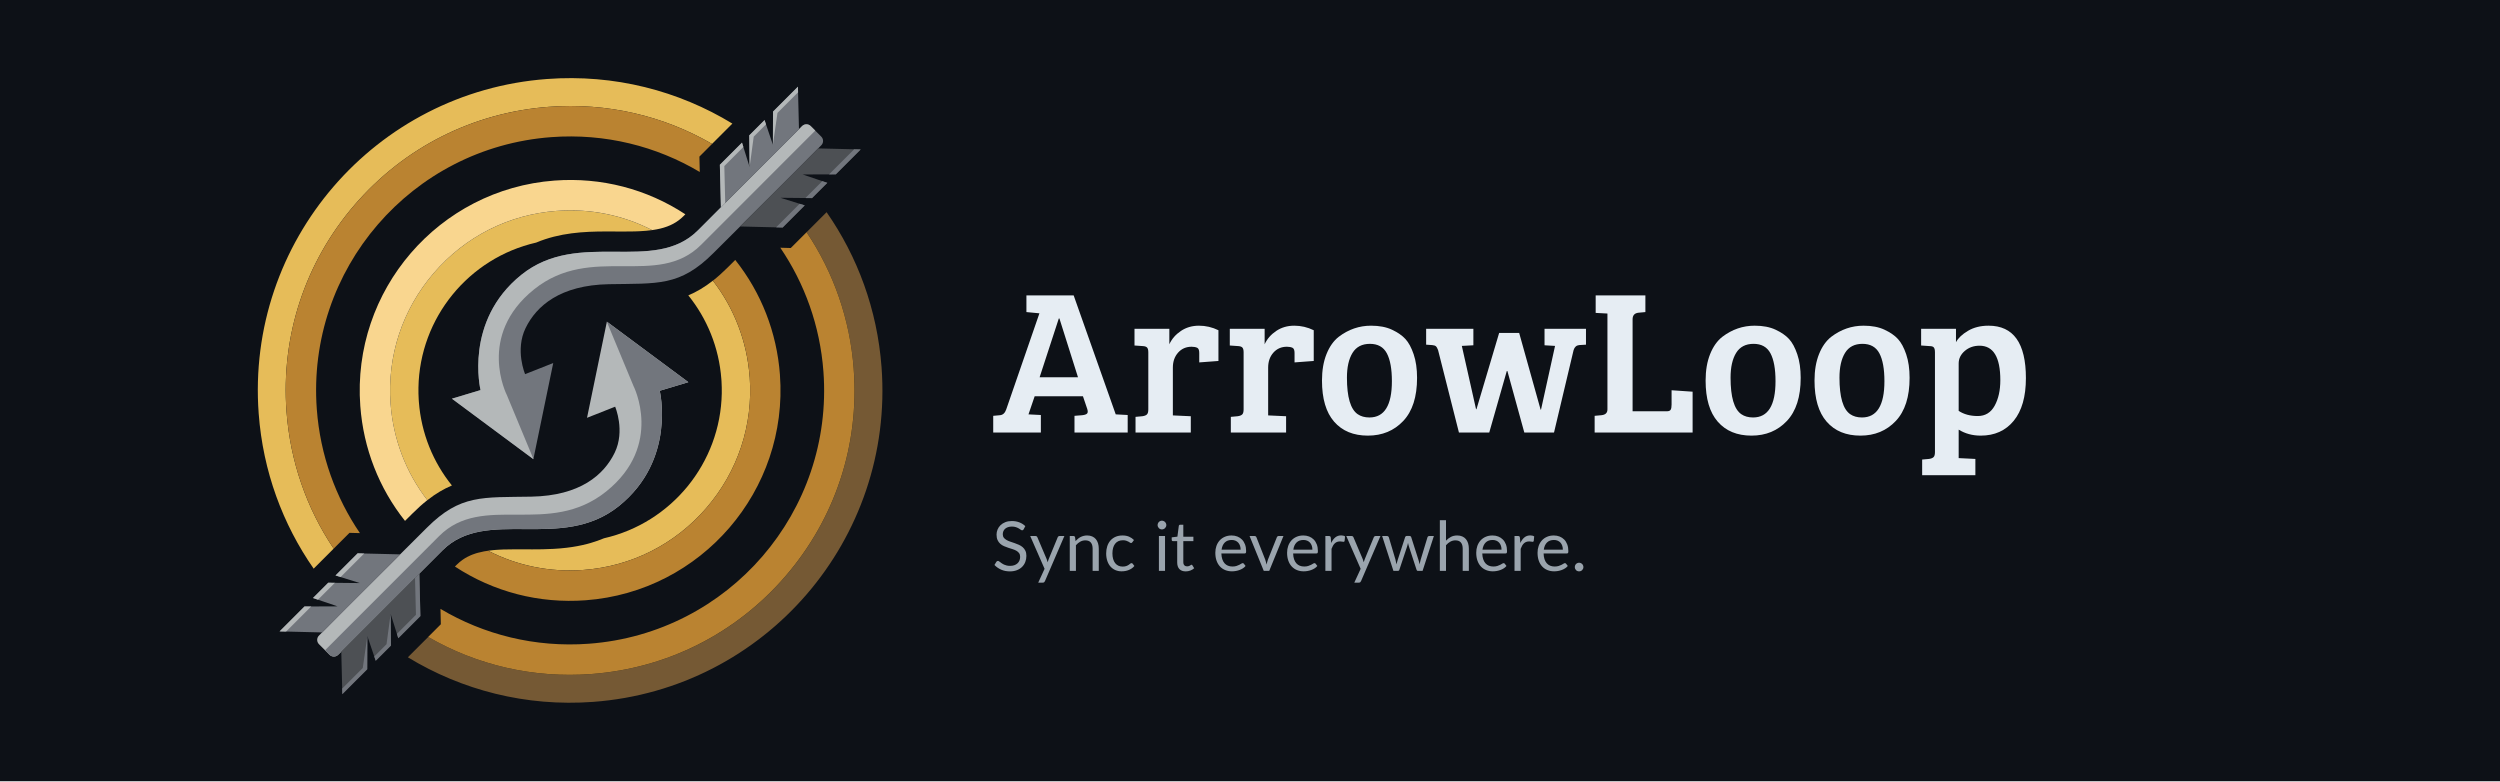
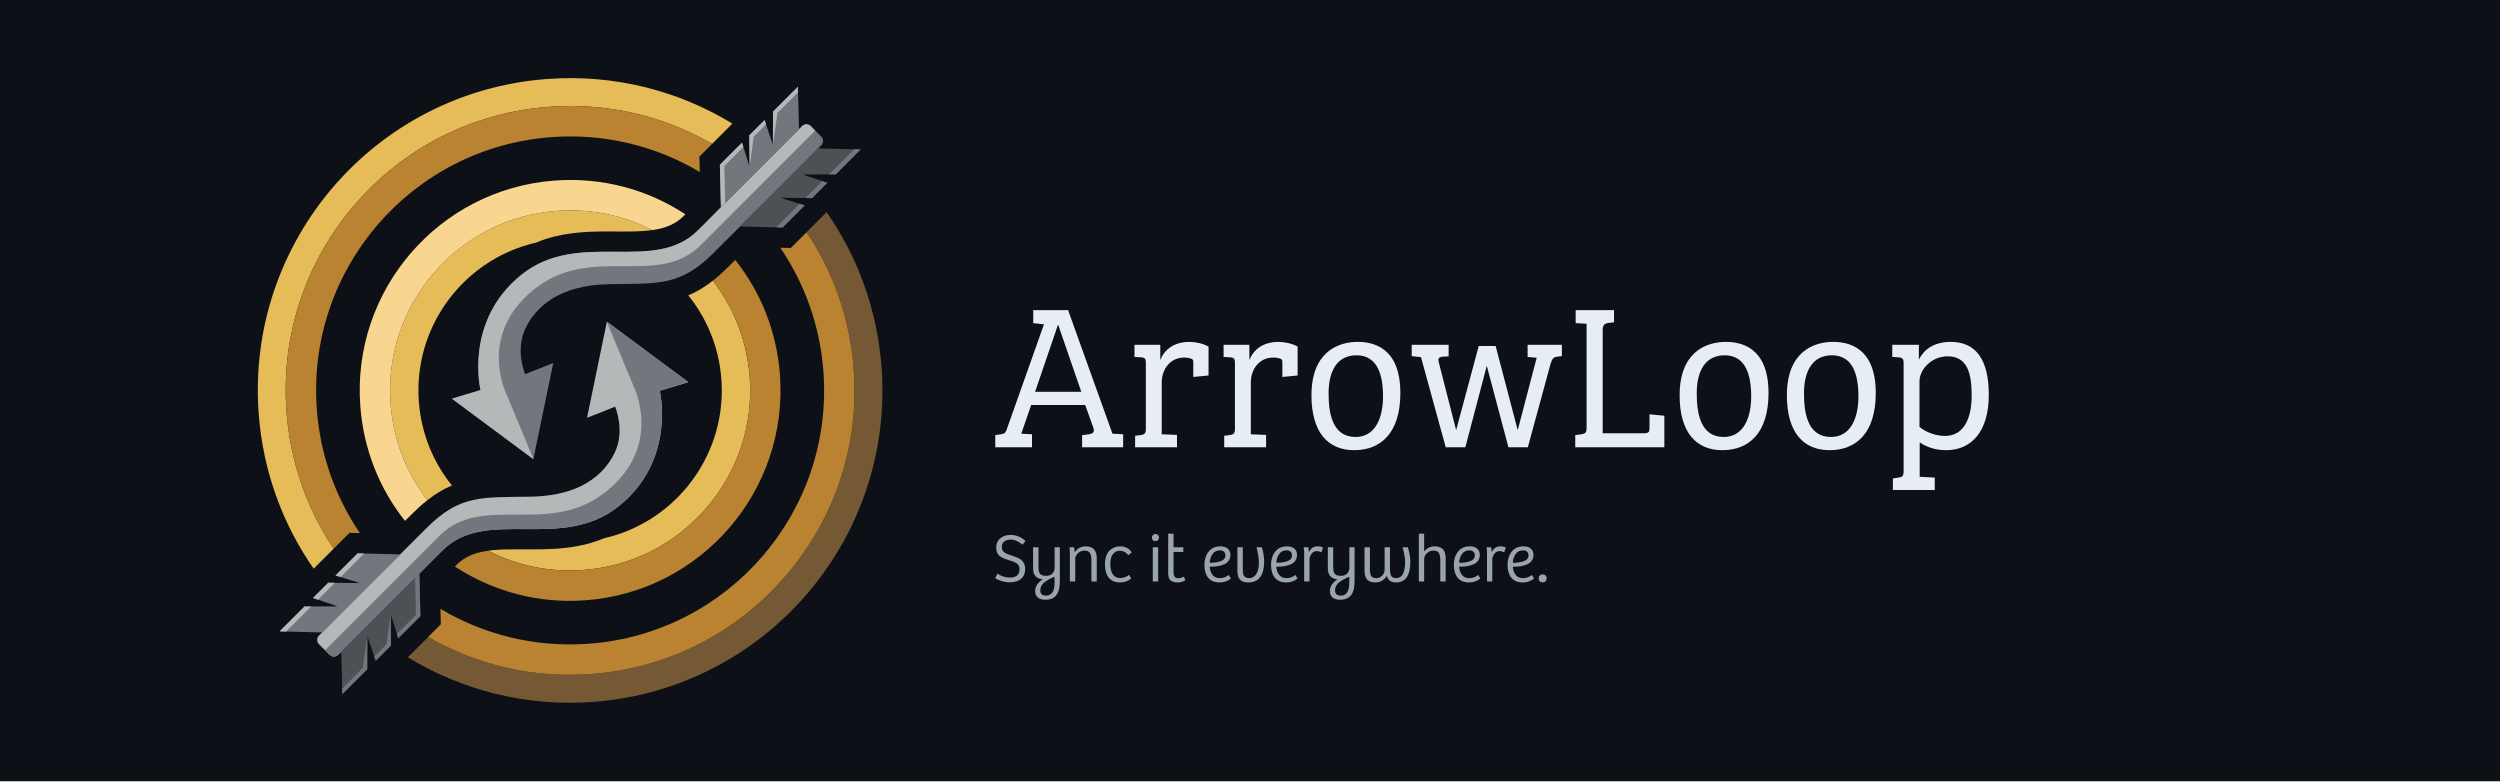
<svg xmlns="http://www.w3.org/2000/svg" width="1600" height="500" viewBox="0 0 1600 500">
  <rect width="1600" height="500" fill="#0d1117" />
  <svg x="165.00" y="50.00" width="399.75" height="399.74" viewBox="0 0 411.74 411.73">
    <defs>
      <style>
      .cls-1 {
        fill: #b4b8b9;
      }

      .cls-2 {
        fill: #f9d68f;
      }

      .cls-3 {
        fill: #4d5054;
      }

      .cls-4 {
        fill: #72767d;
      }

      .cls-5 {
        fill: #e6bc59;
      }

      .cls-6 {
        fill: #ba8331;
      }

      .cls-7 {
        fill: #755934;
      }
    </style>
    </defs>
    <g id="Ebene_4_Kopie" data-name="Ebene 4 Kopie">
      <g>
        <g>
          <path class="cls-5" d="M190.61.58C77.22,9.02-7.85,107.76.58,221.14c2.84,38.1,15.86,72.99,36.24,102.22l4.95-4.97,8.23-8.23c-17.88-26.61-28.64-57.53-31.09-90.38-3.71-49.94,12.25-98.35,44.93-136.29C96.52,45.56,142.03,22.64,191.96,18.91c38.04-2.83,75.18,5.74,107.48,24.45l13.39-13.39C277.41,8.37,235.14-2.74,190.61.58Z" />
          <path class="cls-6" d="M299.44,43.36c-32.3-18.71-69.44-27.28-107.48-24.45-49.93,3.73-95.44,26.65-128.11,64.59C31.16,121.44,15.2,169.84,18.91,219.79c2.44,32.85,13.21,63.76,31.09,90.38l6.37-6.36,4.06-4.06,5.73.15,1.15.03c-15.96-23.46-26.16-51.3-28.42-81.63-6.85-92.22,62.35-172.54,154.57-179.4,35.57-2.64,69.38,6.02,97.88,22.98l-.11-4.42-.13-5.73,4.05-4.05,4.3-4.31Z" />
          <path class="cls-7" d="M411.17,190.6c-2.84-38.1-15.86-72.99-36.23-102.22l-.16.16-3.99,3.98-.81.81-8.23,8.24c17.88,26.61,28.64,57.53,31.09,90.38,3.71,49.94-12.25,98.35-44.93,136.29-32.68,37.94-78.18,60.87-128.11,64.59-38.04,2.83-75.18-5.74-107.48-24.45l-11.1,11.1-2.3,2.3c35.43,21.59,77.69,32.7,122.22,29.39,113.38-8.44,198.46-107.19,190.03-220.56Z" />
          <path class="cls-6" d="M392.83,191.95c-2.44-32.85-13.21-63.76-31.09-90.38l-6.36,6.36-4.06,4.06-5.74-.16-1.16-.03c15.97,23.46,26.17,51.3,28.43,81.64,6.85,92.22-62.35,172.54-154.57,179.4-35.57,2.64-69.37-6.02-97.87-22.97l.11,4.41.13,5.73-4.05,4.05-4.31,4.31c32.3,18.71,69.44,27.28,107.48,24.45,49.93-3.73,95.44-26.65,128.11-64.59,32.69-37.94,48.65-86.34,44.93-136.29Z" />
        </g>
        <g>
          <path class="cls-5" d="M324.22,197.06c-1.75-23.45-10.19-45.35-24.24-63.54-5.54,4.34-10.87,7.45-16.2,9.69,12.29,15.24,20.23,34.24,21.79,55.23.04.53.08,1.05.11,1.58.15,2.59.2,5.17.16,7.73-.83,46.04-33.2,85.44-77.62,95.57-2.83,1.19-5.76,2.22-8.81,3.11-.76.21-1.52.43-2.28.63-4.26,1.11-8.68,1.94-13.5,2.51-2.78.33-5.64.59-8.73.75-5.05.29-9.98.32-13.7.32h-.83c-1.32,0-2.63,0-3.95-.01h-3.85s-1.88-.03-1.88-.03h-.44c-3.47,0-6.1.04-8.53.13-1.12.04-2.23.09-3.27.16-.57.04-1.15.07-1.72.12-.53.04-1.05.08-1.59.13-1.16.12-2.27.25-3.34.4,19.2,9.88,40.79,14.31,62.88,12.66,31.54-2.35,60.34-16.88,81.06-40.93s30.83-54.67,28.5-86.22Z" />
          <path class="cls-6" d="M344.19,195.58c-2.08-28.04-12.35-54.19-29.47-75.73-3.07,3.07-4.97,4.95-4.97,4.95-3.35,3.35-6.6,6.24-9.76,8.72,14.05,18.19,22.49,40.09,24.24,63.54,2.34,31.55-7.79,62.17-28.5,86.22s-49.51,38.58-81.06,40.93c-22.09,1.66-43.68-2.78-62.88-12.66-.89.12-1.76.27-2.62.41-1.42.27-2.76.57-4.03.92-.43.11-.84.24-1.27.36-.83.27-1.63.55-2.4.84-.39.15-.77.31-1.15.47-.75.33-1.5.68-2.2,1.05-1.07.56-2.11,1.2-3.1,1.9-1.36.95-2.67,2.06-3.89,3.27l-1.19,1.19c25.4,16.69,55.42,24.53,86.22,22.23,76.26-5.68,133.69-72.35,128.02-148.62Z" />
          <path class="cls-5" d="M197.07,87.52c-31.54,2.34-60.34,16.88-81.06,40.93-20.71,24.05-30.83,54.67-28.5,86.22,1.75,23.45,10.19,45.35,24.24,63.54,5.56-4.34,10.87-7.45,16.2-9.69-12.29-15.24-20.23-34.24-21.79-55.23-.04-.53-.08-1.07-.11-1.59-.15-2.59-.2-5.17-.16-7.72.83-46.03,33.18-85.42,77.61-95.57,15.52-6.53,31.49-7.29,45.87-7.33h4.01s2.79.03,2.79.03c1.79.01,3.57.01,5.34.01,2.67,0,4.83-.01,6.8-.07,1.16-.04,2.3-.08,3.43-.13,3.06-.15,5.76-.39,8.2-.73-19.2-9.88-40.79-14.31-62.87-12.66Z" />
          <path class="cls-2" d="M195.58,67.53c-76.26,5.68-133.69,72.35-128.02,148.62,2.08,28.04,12.35,54.19,29.47,75.73,3.08-3.07,4.98-4.95,4.98-4.95,3.35-3.35,6.58-6.24,9.75-8.72-14.05-18.19-22.49-40.09-24.24-63.54-2.34-31.55,7.79-62.17,28.5-86.22,20.71-24.05,49.51-38.59,81.06-40.93,22.07-1.66,43.67,2.78,62.87,12.66,1.92-.27,3.7-.6,5.37-1,6.38-1.55,11.24-4.15,15.32-8.23l1.19-1.19c-25.4-16.69-55.43-24.53-86.24-22.23Z" />
        </g>
        <g>
          <path class="cls-4" d="M364.48,31.62l6.95,6.95c1.57,1.57,1.59,4.1.03,5.67-.6.6-1.3,1.3-2.07,2.09-3.7,3.72-9.26,9.32-15.91,16.02-7.93,7.99-53.17,53-53.17,53-22.13,22.13-36.76,19.89-68.89,20.49s-47.79,14.34-54.89,28.9c-7.1,14.56-.33,30.4-.33,30.4l18.54-7.33-13.09,63.36-53.72-39.87,18.88-5.67s-11.06-45.49,26.89-75.98,87.39-.31,116.35-29.27c25.88-25.88,68.72-68.77,68.72-68.77,1.58-1.58,4.13-1.58,5.7,0Z" />
          <path class="cls-1" d="M181.68,251.07l-17.54-42.22s-20.03-39.08,17.93-69.57,81.23-.5,110.19-29.45c19.03-19.03,56.62-56.65,75.19-75.24l-2.96-2.96c-1.58-1.58-4.13-1.58-5.7,0,0,0-42.83,42.89-68.72,68.77-28.96,28.96-78.39-1.23-116.35,29.27-37.96,30.5-26.89,75.98-26.89,75.98l-18.88,5.67,53.72,39.87.02-.11Z" />
          <polygon class="cls-4" points="339.62 22.07 339.54 43.9 334.99 30.48 334.04 27.65 323.96 37.73 324.19 58.58 320.07 45.4 319.17 42.52 304.58 57.11 304.87 68.94 305.26 84.82 305.27 85.18 356.73 33.72 356.73 33.67 356.13 9.33 356.04 5.65 339.62 22.07" />
          <g>
            <polygon class="cls-1" points="319.17 42.52 304.58 57.11 304.87 68.94 305.26 84.82 305.27 85.18 308.12 82.33 308.11 81.96 307.86 71.49 307.52 57.95 320.07 45.4 319.17 42.52" />
            <polygon class="cls-1" points="342.56 22.91 339.55 43.91 339.63 22.07 356.05 5.65 356.14 9.34 342.56 22.91" />
            <polygon class="cls-1" points="334.04 27.65 323.96 37.73 324.19 58.58 326.9 38.57 334.99 30.48 334.04 27.65" />
          </g>
          <polygon class="cls-3" points="397.41 47.02 393.1 46.91 393.09 46.91 369.39 46.33 369.34 46.33 317.87 97.79 317.93 97.79 332.24 98.14 341.64 98.37 345.95 98.48 360.53 83.89 357.17 82.83 344.48 78.87 360.97 79.04 365.33 79.09 375.41 69.02 372.1 67.91 359.16 63.51 376.56 63.45 380.99 63.44 397.41 47.02" />
          <g>
            <polygon class="cls-4" points="393.1 46.91 397.41 47.01 380.99 63.43 376.57 63.45 393.1 46.91" />
            <polygon class="cls-4" points="375.41 69.02 372.1 67.91 360.97 79.04 365.33 79.09 375.41 69.02" />
            <polygon class="cls-4" points="360.53 83.89 357.17 82.83 341.64 98.37 345.95 98.48 360.53 83.89" />
          </g>
        </g>
        <g>
          <path class="cls-1" d="M47.27,380.11l-6.95-6.95c-1.57-1.57-1.59-4.1-.03-5.67.6-.6,1.3-1.3,2.07-2.09,3.7-3.72,9.26-9.32,15.91-16.02,7.93-7.99,53.17-53,53.17-53,22.13-22.13,36.76-19.89,68.89-20.49s47.79-14.34,54.89-28.9c7.1-14.56.33-30.4.33-30.4l-18.54,7.33,13.09-63.36,53.72,39.87-18.88,5.67s11.06,45.49-26.89,75.98c-37.96,30.5-87.39.31-116.35,29.27-25.88,25.88-68.72,68.77-68.72,68.77-1.58,1.58-4.13,1.58-5.7,0Z" />
          <path class="cls-4" d="M230.08,160.66l17.54,42.22s20.03,39.08-17.93,69.57c-37.96,30.5-81.23.5-110.19,29.45-19.03,19.03-56.62,56.65-75.19,75.24l2.96,2.96c1.58,1.58,4.13,1.58,5.7,0,0,0,42.83-42.89,68.72-68.77,28.96-28.96,78.39,1.23,116.35-29.27,37.96-30.5,26.89-75.98,26.89-75.98l18.88-5.67-53.72-39.87-.02.11Z" />
          <polygon class="cls-3" points="72.13 389.65 72.21 367.82 76.76 381.25 77.72 384.07 87.79 374 87.56 353.15 91.69 366.32 92.59 369.2 107.18 354.61 106.88 342.78 106.5 326.91 106.49 326.54 55.03 378 55.03 378.06 55.62 402.39 55.71 406.08 72.13 389.65" />
          <g>
            <polygon class="cls-4" points="92.59 369.2 107.18 354.61 106.88 342.78 106.5 326.91 106.49 326.54 103.63 329.39 103.64 329.76 103.9 340.23 104.24 353.77 91.69 366.32 92.59 369.2" />
            <polygon class="cls-4" points="69.19 388.82 72.21 367.82 72.13 389.66 55.71 406.07 55.62 402.39 69.19 388.82" />
            <polygon class="cls-4" points="77.72 384.07 87.79 374 87.56 353.15 84.85 373.16 76.76 381.25 77.72 384.07" />
          </g>
          <polygon class="cls-4" points="14.35 364.71 18.65 364.82 18.66 364.81 42.36 365.4 42.42 365.4 93.88 313.94 93.82 313.94 79.52 313.59 70.11 313.36 65.81 313.25 51.22 327.84 54.58 328.89 67.27 332.86 50.79 332.69 46.42 332.63 36.35 342.71 39.65 343.82 52.6 348.21 35.2 348.28 30.77 348.29 14.35 364.71" />
          <g>
            <polygon class="cls-1" points="18.65 364.82 14.35 364.71 30.77 348.29 35.19 348.28 18.65 364.82" />
            <polygon class="cls-1" points="36.35 342.71 39.65 343.82 50.79 332.69 46.42 332.63 36.35 342.71" />
            <polygon class="cls-1" points="51.22 327.84 54.58 328.89 70.11 313.36 65.81 313.25 51.22 327.84" />
          </g>
        </g>
      </g>
    </g>
  </svg>
  <g transform="translate(635.00,0)">
-     <path transform="translate(0.00,276.82)" d="M8.98-14.78L30.23-76.30L21.91-77.09L21.91-87.78L52.14-87.78L79.07-11.62L79.20-11.62L86.72-11.22L86.72 0L52.67 0L52.67-10.69L57.68-11.09Q59.93-11.35 60.72-12.14Q61.51-12.94 60.85-15.05L58.08-23.23L27.19-23.23L23.23-11.62L31.15-11.22L31.15 0L0.66 0L0.66-10.69L5.02-11.09Q7.79-11.35 8.98-14.78M43.03-73L42.64-73L30.36-35.38L54.91-35.38" fill="#e6edf3" />
-     <path transform="translate(87.38,276.82)" d="M12.54-14.78L12.54-51.35Q12.54-53.46 11.81-54.32Q11.09-55.18 9.24-55.31L3.70-55.70L3.70-66.40L26-66.40L26-56.50Q28.38-61.64 33.40-65.01Q38.41-68.38 44.95-68.38Q51.48-68.38 57.42-65.47L57.42-45.80L45.14-44.88L45.14-50.95Q45.14-53.59 43.82-54.25Q42.37-54.91 40.26-54.91Q34.98-54.91 31.61-51.15Q28.25-47.39 28.25-41.58L28.25-10.96L39.73-10.43L39.73 0L4.36 0L4.36-10.03L8.71-10.43Q10.69-10.69 11.62-11.55Q12.54-12.41 12.54-14.78" fill="#e6edf3" />
-     <path transform="translate(148.37,276.82)" d="M12.54-14.78L12.54-51.35Q12.54-53.46 11.81-54.32Q11.09-55.18 9.24-55.31L3.70-55.70L3.70-66.40L26-66.40L26-56.50Q28.38-61.64 33.40-65.01Q38.41-68.38 44.95-68.38Q51.48-68.38 57.42-65.47L57.42-45.80L45.14-44.88L45.14-50.95Q45.14-53.59 43.82-54.25Q42.37-54.91 40.26-54.91Q34.98-54.91 31.61-51.15Q28.25-47.39 28.25-41.58L28.25-10.96L39.73-10.43L39.73 0L4.36 0L4.36-10.03L8.71-10.43Q10.69-10.69 11.62-11.55Q12.54-12.41 12.54-14.78" fill="#e6edf3" />
-     <path transform="translate(206.71,276.82)" d="M34.72-9.64Q49.10-9.64 49.10-32.87Q49.10-44.62 45.87-50.69Q42.64-56.76 35.05-56.76Q27.46-56.76 23.89-50.95Q20.33-45.14 20.33-35.11Q20.33-16.50 27.19-11.75Q30.23-9.64 34.72-9.64M4.36-33.26Q4.36-43.03 7.26-50.23Q10.16-57.42 15.05-61.25Q24.42-68.38 35.77-68.38Q43.69-68.38 49.17-65.80Q54.65-63.23 57.75-59.86Q60.85-56.50 63.03-50.09Q65.21-43.69 65.21-34.98Q65.21-16.76 56.36-7.39Q47.52 1.98 33.73 1.98Q19.93 1.98 12.14-6.93Q4.36-15.84 4.36-33.26" fill="#e6edf3" />
-     <path transform="translate(276.41,276.82)" d="M33.53-14.92L48.05-63.76L60.85-63.76L74.58-14.65L74.84-14.65L83.82-55.44L77.09-55.84L77.09-66.40L103.62-66.40L103.62-56.23L99.26-55.97Q96.62-55.70 95.70-52.80L83.16 0L64.15 0L53.33-39.34L52.93-39.34L41.71 0L22.31 0L8.98-52.67Q8.32-54.52 7.59-55.18Q6.86-55.84 5.15-55.97L1.32-56.23L1.32-66.40L31.55-66.40L31.55-55.84L24.16-55.44L33.26-14.92" fill="#e6edf3" />
-     <path transform="translate(381.35,276.82)" d="M66.92-26.14L66.92 0L4.22 0L4.22-10.69L8.58-11.09Q12.41-11.48 12.41-14.78L12.41-76.16L4.88-76.56L4.88-87.78L36.70-87.78L36.70-77.09L32.34-76.69Q28.51-76.30 28.51-72.47L28.51-13.60L50.42-13.60Q52.27-13.60 52.87-14.59Q53.46-15.58 53.46-17.82L53.46-27.06" fill="#e6edf3" />
-     <path transform="translate(452.23,276.82)" d="M34.72-9.64Q49.10-9.64 49.10-32.87Q49.10-44.62 45.87-50.69Q42.64-56.76 35.05-56.76Q27.46-56.76 23.89-50.95Q20.33-45.14 20.33-35.11Q20.33-16.50 27.19-11.75Q30.23-9.64 34.72-9.64M4.36-33.26Q4.36-43.03 7.26-50.23Q10.16-57.42 15.05-61.25Q24.42-68.38 35.77-68.38Q43.69-68.38 49.17-65.80Q54.65-63.23 57.75-59.86Q60.85-56.50 63.03-50.09Q65.21-43.69 65.21-34.98Q65.21-16.76 56.36-7.39Q47.52 1.98 33.73 1.98Q19.93 1.98 12.14-6.93Q4.36-15.84 4.36-33.26" fill="#e6edf3" />
-     <path transform="translate(521.93,276.82)" d="M34.72-9.64Q49.10-9.64 49.10-32.87Q49.10-44.62 45.87-50.69Q42.64-56.76 35.05-56.76Q27.46-56.76 23.89-50.95Q20.33-45.14 20.33-35.11Q20.33-16.50 27.19-11.75Q30.23-9.64 34.72-9.64M4.36-33.26Q4.36-43.03 7.26-50.23Q10.16-57.42 15.05-61.25Q24.42-68.38 35.77-68.38Q43.69-68.38 49.17-65.80Q54.65-63.23 57.75-59.86Q60.85-56.50 63.03-50.09Q65.21-43.69 65.21-34.98Q65.21-16.76 56.36-7.39Q47.52 1.98 33.73 1.98Q19.93 1.98 12.14-6.93Q4.36-15.84 4.36-33.26" fill="#e6edf3" />
-     <path transform="translate(591.62,276.82)" d="M11.75 12.54L11.75-51.35Q11.75-53.59 11.02-54.45Q10.30-55.31 8.45-55.31L2.90-55.70L2.90-66.40L25.21-66.40L25.21-57.82Q27.32-61.78 32.87-65.08Q38.41-68.38 46.07-68.38Q69.96-68.38 69.96-34.85Q69.96-17.03 62.17-7.52Q54.38 1.98 41.05 1.98Q33.13 1.98 26.93-1.85L26.93 16.37L37.62 16.90L37.62 27.32L3.56 27.32L3.56 17.29L7.92 16.90Q9.90 16.63 10.82 15.77Q11.75 14.92 11.75 12.54M53.59-33.53Q53.59-55.57 40.26-55.57Q34.72-55.57 30.82-52.21Q26.93-48.84 26.93-44.22L26.93-13.86Q31.94-10.56 39.14-10.56Q46.33-10.56 49.96-17.16Q53.59-23.76 53.59-33.53" fill="#e6edf3" />
-     <path transform="translate(0.00,365.34)" d="M21.19-28.62L20.15-26.60Q19.95-26.27 19.72-26.10Q19.49-25.94 19.16-25.94Q18.79-25.94 18.28-26.31Q17.78-26.69 17.02-27.14Q16.26-27.59 15.19-27.96Q14.12-28.34 12.61-28.34Q11.18-28.34 10.09-27.95Q9-27.57 8.26-26.91Q7.52-26.25 7.15-25.35Q6.78-24.46 6.78-23.43Q6.78-22.11 7.42-21.24Q8.07-20.37 9.14-19.76Q10.21-19.14 11.56-18.69Q12.91-18.24 14.33-17.75Q15.75-17.27 17.11-16.66Q18.46-16.06 19.52-15.14Q20.59-14.21 21.24-12.87Q21.89-11.53 21.89-9.57Q21.89-7.50 21.19-5.69Q20.48-3.87 19.13-2.53Q17.78-1.19 15.81-0.42Q13.84 0.35 11.33 0.35Q8.25 0.35 5.74-0.76Q3.23-1.87 1.45-3.76L2.68-5.79Q2.86-6.03 3.11-6.19Q3.37-6.36 3.67-6.36Q3.96-6.36 4.32-6.13Q4.69-5.90 5.15-5.54Q5.61-5.19 6.20-4.77Q6.80-4.36 7.56-4Q8.32-3.65 9.28-3.42Q10.25-3.19 11.46-3.19Q12.98-3.19 14.17-3.61Q15.36-4.03 16.18-4.79Q17.01-5.54 17.45-6.60Q17.89-7.66 17.89-8.95Q17.89-10.38 17.24-11.30Q16.59-12.21 15.53-12.83Q14.48-13.44 13.11-13.87Q11.75-14.30 10.34-14.75Q8.93-15.20 7.57-15.80Q6.20-16.39 5.15-17.34Q4.09-18.28 3.44-19.70Q2.79-21.12 2.79-23.21Q2.79-24.88 3.44-26.44Q4.09-28.01 5.33-29.22Q6.58-30.43 8.39-31.15Q10.21-31.88 12.56-31.88Q15.20-31.88 17.37-31.04Q19.54-30.21 21.19-28.62" fill="#9aa4ad" />
-     <path transform="translate(23.87,365.34)" d="M19.23-22.29L22.33-22.29L9.90 6.58Q9.70 7.02 9.40 7.28Q9.11 7.55 8.49 7.55L5.59 7.55L9.66-1.30L0.46-22.29L3.85-22.29Q4.36-22.29 4.65-22.03Q4.95-21.78 5.06-21.47L11.02-7.44Q11.37-6.51 11.62-5.50Q11.92-6.53 12.28-7.46L18.06-21.47Q18.19-21.82 18.51-22.05Q18.83-22.29 19.23-22.29" fill="#9aa4ad" />
-     <path transform="translate(46.55,365.34)" d="M6.49-21.47L6.80-19.05Q7.52-19.87 8.34-20.53Q9.15-21.19 10.06-21.66Q10.98-22.13 12-22.38Q13.02-22.64 14.21-22.64Q16.04-22.64 17.43-22.03Q18.83-21.43 19.77-20.32Q20.70-19.21 21.19-17.64Q21.67-16.08 21.67-14.19L21.67 0L17.73 0L17.73-14.19Q17.73-16.72 16.58-18.12Q15.42-19.51 13.07-19.51Q11.33-19.51 9.82-18.68Q8.32-17.84 7.04-16.41L7.04 0L3.10 0L3.10-22.29L5.46-22.29Q6.29-22.29 6.49-21.47" fill="#9aa4ad" />
-     <path transform="translate(71.10,365.34)" d="M19.65-19.73L18.61-18.33Q18.44-18.08 18.26-17.95Q18.08-17.82 17.78-17.82Q17.45-17.82 17.05-18.09Q16.65-18.37 16.07-18.70Q15.49-19.03 14.64-19.30Q13.79-19.58 12.56-19.58Q10.91-19.58 9.66-19Q8.40-18.41 7.56-17.31Q6.71-16.21 6.28-14.65Q5.85-13.09 5.85-11.15Q5.85-9.13 6.31-7.56Q6.78-5.98 7.62-4.92Q8.47-3.85 9.67-3.29Q10.87-2.73 12.36-2.73Q13.79-2.73 14.72-3.07Q15.64-3.41 16.25-3.83Q16.85-4.25 17.26-4.59Q17.67-4.93 18.06-4.93Q18.55-4.93 18.81-4.55L19.91-3.12Q19.18-2.22 18.26-1.58Q17.34-0.95 16.27-0.52Q15.20-0.09 14.04 0.11Q12.87 0.31 11.66 0.31Q9.57 0.31 7.78-0.46Q5.98-1.23 4.66-2.69Q3.34-4.16 2.60-6.29Q1.85-8.43 1.85-11.15Q1.85-13.64 2.54-15.75Q3.23-17.86 4.56-19.39Q5.90-20.92 7.84-21.78Q9.79-22.64 12.32-22.64Q14.67-22.64 16.47-21.88Q18.26-21.12 19.65-19.73" fill="#9aa4ad" />
-     <path transform="translate(103.38,365.34)" d="M3.32-22.29L7.24-22.29L7.24 0L3.32 0L3.32-22.29M8.07-29.28Q8.07-28.71 7.84-28.21Q7.61-27.72 7.23-27.33Q6.84-26.95 6.32-26.73Q5.81-26.51 5.24-26.51Q4.66-26.51 4.17-26.73Q3.67-26.95 3.30-27.33Q2.93-27.72 2.71-28.21Q2.49-28.71 2.49-29.28Q2.49-29.85 2.71-30.37Q2.93-30.89 3.30-31.27Q3.67-31.66 4.17-31.88Q4.66-32.10 5.24-32.10Q5.81-32.10 6.32-31.88Q6.84-31.66 7.23-31.27Q7.61-30.89 7.84-30.37Q8.07-29.85 8.07-29.28" fill="#9aa4ad" />
-     <path transform="translate(113.94,365.34)" d="M9.94 0.35Q7.30 0.35 5.88-1.12Q4.47-2.60 4.47-5.37L4.47-19.01L1.78-19.01Q1.43-19.01 1.19-19.22Q0.95-19.43 0.95-19.87L0.95-21.43L4.60-21.89L5.50-28.78Q5.57-29.11 5.80-29.31Q6.03-29.52 6.40-29.52L8.38-29.52L8.38-21.85L14.83-21.85L14.83-19.01L8.38-19.01L8.38-5.63Q8.38-4.22 9.06-3.54Q9.75-2.86 10.82-2.86Q11.44-2.86 11.89-3.02Q12.34-3.19 12.67-3.39Q13-3.59 13.23-3.75Q13.46-3.92 13.64-3.92Q13.95-3.92 14.19-3.54L15.33-1.67Q14.32-0.73 12.89-0.19Q11.46 0.35 9.94 0.35" fill="#9aa4ad" />
-     <path transform="translate(140.98,365.34)" d="M5.83-13.57L18.02-13.57Q18.02-14.94 17.63-16.07Q17.25-17.20 16.51-18.03Q15.77-18.85 14.72-19.30Q13.66-19.76 12.32-19.76Q9.50-19.76 7.86-18.12Q6.23-16.48 5.83-13.57M20.09-4.55L21.19-3.12Q20.46-2.24 19.45-1.59Q18.44-0.95 17.28-0.53Q16.13-0.11 14.89 0.10Q13.66 0.31 12.45 0.31Q10.14 0.31 8.20-0.47Q6.25-1.25 4.83-2.76Q3.41-4.27 2.62-6.49Q1.83-8.71 1.83-11.59Q1.83-13.93 2.54-15.95Q3.26-17.97 4.60-19.46Q5.94-20.94 7.88-21.79Q9.81-22.64 12.23-22.64Q14.23-22.64 15.94-21.97Q17.64-21.30 18.89-20.03Q20.13-18.77 20.83-16.91Q21.54-15.05 21.54-12.67Q21.54-11.75 21.34-11.44Q21.14-11.13 20.59-11.13L5.70-11.13Q5.76-9.02 6.28-7.46Q6.80-5.90 7.72-4.85Q8.65-3.81 9.92-3.29Q11.20-2.77 12.78-2.77Q14.26-2.77 15.32-3.11Q16.39-3.45 17.16-3.85Q17.93-4.25 18.45-4.59Q18.96-4.93 19.34-4.93Q19.82-4.93 20.09-4.55" fill="#9aa4ad" />
-     <path transform="translate(164.21,365.34)" d="M19.14-22.29L22.20-22.29L13.11 0L9.59 0L0.51-22.29L3.70-22.29Q4.18-22.29 4.49-22.04Q4.80-21.80 4.91-21.47L10.56-7.13Q10.82-6.31 11.02-5.54Q11.22-4.77 11.40-4Q11.57-4.77 11.77-5.54Q11.97-6.31 12.25-7.13L17.97-21.47Q18.11-21.82 18.41-22.05Q18.72-22.29 19.14-22.29" fill="#9aa4ad" />
-     <path transform="translate(186.91,365.34)" d="M5.83-13.57L18.02-13.57Q18.02-14.94 17.63-16.07Q17.25-17.20 16.51-18.03Q15.77-18.85 14.72-19.30Q13.66-19.76 12.32-19.76Q9.50-19.76 7.86-18.12Q6.23-16.48 5.83-13.57M20.09-4.55L21.19-3.12Q20.46-2.24 19.45-1.59Q18.44-0.95 17.28-0.53Q16.13-0.11 14.89 0.10Q13.66 0.31 12.45 0.31Q10.14 0.31 8.20-0.47Q6.25-1.25 4.83-2.76Q3.41-4.27 2.62-6.49Q1.83-8.71 1.83-11.59Q1.83-13.93 2.54-15.95Q3.26-17.97 4.60-19.46Q5.94-20.94 7.88-21.79Q9.81-22.64 12.23-22.64Q14.23-22.64 15.94-21.97Q17.64-21.30 18.89-20.03Q20.13-18.77 20.83-16.91Q21.54-15.05 21.54-12.67Q21.54-11.75 21.34-11.44Q21.14-11.13 20.59-11.13L5.70-11.13Q5.76-9.02 6.28-7.46Q6.80-5.90 7.72-4.85Q8.65-3.81 9.92-3.29Q11.20-2.77 12.78-2.77Q14.26-2.77 15.32-3.11Q16.39-3.45 17.16-3.85Q17.93-4.25 18.45-4.59Q18.96-4.93 19.34-4.93Q19.82-4.93 20.09-4.55" fill="#9aa4ad" />
-     <path transform="translate(210.14,365.34)" d="M6.56-21.21L6.82-17.82Q7.88-20.11 9.42-21.39Q10.96-22.68 13.18-22.68Q13.88-22.68 14.53-22.53Q15.18-22.37 15.69-22.04L15.40-19.12Q15.27-18.57 14.74-18.57Q14.43-18.57 13.84-18.70Q13.24-18.83 12.50-18.83Q11.44-18.83 10.62-18.52Q9.79-18.22 9.14-17.61Q8.49-17.01 7.97-16.11Q7.46-15.22 7.04-14.08L7.04 0L3.10 0L3.10-22.29L5.35-22.29Q5.98-22.29 6.23-22.04Q6.47-21.80 6.56-21.21" fill="#9aa4ad" />
-     <path transform="translate(226.16,365.34)" d="M19.23-22.29L22.33-22.29L9.90 6.58Q9.70 7.02 9.40 7.28Q9.11 7.55 8.49 7.55L5.59 7.55L9.66-1.30L0.46-22.29L3.85-22.29Q4.36-22.29 4.65-22.03Q4.95-21.78 5.06-21.47L11.02-7.44Q11.37-6.51 11.62-5.50Q11.92-6.53 12.28-7.46L18.06-21.47Q18.19-21.82 18.51-22.05Q18.83-22.29 19.23-22.29" fill="#9aa4ad" />
-     <path transform="translate(248.84,365.34)" d="M30.89-22.29L33.84-22.29L26.62 0L23.52 0Q22.95 0 22.73-0.75L17.80-15.86Q17.62-16.37 17.51-16.88Q17.40-17.40 17.29-17.91Q17.18-17.40 17.07-16.88Q16.96-16.37 16.79-15.84L11.77-0.75Q11.57 0 10.89 0L7.94 0L0.73-22.29L3.81-22.29Q4.27-22.29 4.59-22.04Q4.91-21.80 5.02-21.47L9.28-7.13Q9.66-5.54 9.88-4.14Q10.08-4.86 10.29-5.61Q10.49-6.36 10.74-7.13L15.44-21.56Q15.55-21.89 15.83-22.11Q16.10-22.33 16.50-22.33L18.22-22.33Q18.66-22.33 18.94-22.11Q19.23-21.89 19.34-21.56L23.94-7.13Q24.18-6.36 24.38-5.61Q24.57-4.86 24.75-4.14Q24.86-4.86 25.02-5.60Q25.19-6.34 25.39-7.13L29.74-21.47Q29.85-21.82 30.16-22.05Q30.47-22.29 30.89-22.29" fill="#9aa4ad" />
-     <path transform="translate(283.40,365.34)" d="M7.04-32.41L7.04-19.32Q8.47-20.83 10.21-21.74Q11.95-22.64 14.21-22.64Q16.04-22.64 17.43-22.03Q18.83-21.43 19.77-20.32Q20.70-19.21 21.19-17.64Q21.67-16.08 21.67-14.19L21.67 0L17.73 0L17.73-14.19Q17.73-16.72 16.58-18.12Q15.42-19.51 13.07-19.51Q11.33-19.51 9.82-18.68Q8.32-17.84 7.04-16.41L7.04 0L3.10 0L3.10-32.41" fill="#9aa4ad" />
-     <path transform="translate(307.96,365.34)" d="M5.83-13.57L18.02-13.57Q18.02-14.94 17.63-16.07Q17.25-17.20 16.51-18.03Q15.77-18.85 14.72-19.30Q13.66-19.76 12.32-19.76Q9.50-19.76 7.86-18.12Q6.23-16.48 5.83-13.57M20.09-4.55L21.19-3.12Q20.46-2.24 19.45-1.59Q18.44-0.95 17.28-0.53Q16.13-0.11 14.89 0.10Q13.66 0.31 12.45 0.31Q10.14 0.31 8.20-0.47Q6.25-1.25 4.83-2.76Q3.41-4.27 2.62-6.49Q1.83-8.71 1.83-11.59Q1.83-13.93 2.54-15.95Q3.26-17.97 4.60-19.46Q5.94-20.94 7.88-21.79Q9.81-22.64 12.23-22.64Q14.23-22.64 15.94-21.97Q17.64-21.30 18.89-20.03Q20.13-18.77 20.83-16.91Q21.54-15.05 21.54-12.67Q21.54-11.75 21.34-11.44Q21.14-11.13 20.59-11.13L5.70-11.13Q5.76-9.02 6.28-7.46Q6.80-5.90 7.72-4.85Q8.65-3.81 9.92-3.29Q11.20-2.77 12.78-2.77Q14.26-2.77 15.32-3.11Q16.39-3.45 17.16-3.85Q17.93-4.25 18.45-4.59Q18.96-4.93 19.34-4.93Q19.82-4.93 20.09-4.55" fill="#9aa4ad" />
-     <path transform="translate(331.19,365.34)" d="M6.56-21.21L6.82-17.82Q7.88-20.11 9.42-21.39Q10.96-22.68 13.18-22.68Q13.88-22.68 14.53-22.53Q15.18-22.37 15.69-22.04L15.40-19.12Q15.27-18.57 14.74-18.57Q14.43-18.57 13.84-18.70Q13.24-18.83 12.50-18.83Q11.44-18.83 10.62-18.52Q9.79-18.22 9.14-17.61Q8.49-17.01 7.97-16.11Q7.46-15.22 7.04-14.08L7.04 0L3.10 0L3.10-22.29L5.35-22.29Q5.98-22.29 6.23-22.04Q6.47-21.80 6.56-21.21" fill="#9aa4ad" />
-     <path transform="translate(347.20,365.34)" d="M5.83-13.57L18.02-13.57Q18.02-14.94 17.63-16.07Q17.25-17.20 16.51-18.03Q15.77-18.85 14.72-19.30Q13.66-19.76 12.32-19.76Q9.50-19.76 7.86-18.12Q6.23-16.48 5.83-13.57M20.09-4.55L21.19-3.12Q20.46-2.24 19.45-1.59Q18.44-0.95 17.28-0.53Q16.13-0.11 14.89 0.10Q13.66 0.31 12.45 0.31Q10.14 0.31 8.20-0.47Q6.25-1.25 4.83-2.76Q3.41-4.27 2.62-6.49Q1.83-8.71 1.83-11.59Q1.83-13.93 2.54-15.95Q3.26-17.97 4.60-19.46Q5.94-20.94 7.88-21.79Q9.81-22.64 12.23-22.64Q14.23-22.64 15.94-21.97Q17.64-21.30 18.89-20.03Q20.13-18.77 20.83-16.91Q21.54-15.05 21.54-12.67Q21.54-11.75 21.34-11.44Q21.14-11.13 20.59-11.13L5.70-11.13Q5.76-9.02 6.28-7.46Q6.80-5.90 7.72-4.85Q8.65-3.81 9.92-3.29Q11.20-2.77 12.78-2.77Q14.26-2.77 15.32-3.11Q16.39-3.45 17.16-3.85Q17.93-4.25 18.45-4.59Q18.96-4.93 19.34-4.93Q19.82-4.93 20.09-4.55" fill="#9aa4ad" />
-     <path transform="translate(370.44,365.34)" d="M2.44-2.42Q2.44-2.99 2.65-3.50Q2.86-4 3.22-4.38Q3.59-4.75 4.09-4.97Q4.60-5.19 5.17-5.19Q5.74-5.19 6.25-4.97Q6.75-4.75 7.13-4.38Q7.50-4 7.72-3.50Q7.94-2.99 7.94-2.42Q7.94-1.83 7.72-1.33Q7.50-0.84 7.13-0.46Q6.75-0.09 6.25 0.12Q5.74 0.33 5.17 0.33Q4.60 0.33 4.09 0.12Q3.59-0.09 3.22-0.46Q2.86-0.84 2.65-1.33Q2.44-1.83 2.44-2.42" fill="#9aa4ad" />
+     <path transform="translate(0.00,286.26)" d="M25.48 0L25.48-8.32L18.61-8.71L24.95-27.06L59.53-27.06L64.68-12.67C65.87-9.50 64.15-8.71 62.04-8.32L57.55-7.79L57.55 0L83.82 0L83.82-8.32L76.96-8.71L48.58-87.78L26.27-87.78L26.27-79.46L33.13-78.67L9.37-11.62C8.45-8.84 7.52-8.71 5.54-8.32L1.98-7.79L1.98 0M42.11-78.41L42.24-78.41L57.02-35.51L27.46-35.51" fill="#e6edf3" />
+     <path transform="translate(85.80,286.26)" d="M36.96-57.42C38.81-57.42 40.26-57.16 41.45-56.76C42.90-56.23 42.90-55.57 42.90-53.86L42.90-45.01L52.67-45.94L52.67-64.42C49.10-66.53 43.96-67.45 40.39-67.45C30.36-67.45 24.29-62.30 21.78-55.84L21.78-65.60L5.28-65.60L5.28-57.82L9.64-57.55C11.88-57.42 12.54-56.63 12.54-53.99L12.54-11.75C12.54-8.71 11.62-8.18 9.11-7.79L5.68-7.39L5.68 0L32.47 0L32.47-7.92L22.70-8.32L22.70-41.32C22.70-50.29 28.38-57.42 36.96-57.42" fill="#e6edf3" />
+     <path transform="translate(142.82,286.26)" d="M36.96-57.42C38.81-57.42 40.26-57.16 41.45-56.76C42.90-56.23 42.90-55.57 42.90-53.86L42.90-45.01L52.67-45.94L52.67-64.42C49.10-66.53 43.96-67.45 40.39-67.45C30.36-67.45 24.29-62.30 21.78-55.84L21.78-65.60L5.28-65.60L5.28-57.82L9.64-57.55C11.88-57.42 12.54-56.63 12.54-53.99L12.54-11.75C12.54-8.71 11.62-8.18 9.11-7.79L5.68-7.39L5.68 0L32.47 0L32.47-7.92L22.70-8.32L22.70-41.32C22.70-50.29 28.38-57.42 36.96-57.42" fill="#e6edf3" />
+     <path transform="translate(198.53,286.26)" d="M34.06-6.60C19.01-6.60 16.76-22.04 16.76-34.58C16.76-48.31 21.91-58.87 34.58-58.87C47.39-58.87 51.61-47.65 51.61-32.47C51.61-18.74 46.60-6.60 34.06-6.60M5.81-33.26C5.81-9.50 16.37 1.85 33.13 1.85C50.03 1.85 62.70-8.98 62.70-34.72C62.70-64.55 44.48-67.45 35.38-67.45C22.31-67.45 5.81-60.59 5.81-33.26" fill="#e6edf3" />
+     <path transform="translate(267.17,286.26)" d="M69.17-10.96L55.04-64.81L44.22-64.81L29.83-11.22L29.70-11.22L18.61-54.52C18.08-56.63 18.48-57.55 20.72-57.95L24.95-58.21L24.95-65.60L1.32-65.60L1.32-58.34L7.26-57.68L23.10 0L35.64 0L49.37-52.14L63.23 0L75.64 0L90.02-52.80C91.08-56.50 91.87-57.55 94.12-57.95L97.42-58.34L97.42-65.60L75.50-65.60L75.50-57.82L81.31-57.29" fill="#e6edf3" />
+     <path transform="translate(365.90,286.26)" d="M64.28 0L64.28-20.20L54.78-21.12L54.78-12.54C54.78-10.03 54.52-8.98 51.22-8.98L24.82-8.98L24.82-74.98C24.82-78.14 25.87-79.20 28.64-79.60L32.08-79.99L32.08-87.78L7.52-87.78L7.52-79.46L14.52-79.07L14.52-12.28C14.52-9.24 13.60-8.71 11.09-8.32L7.26-7.79L7.26 0" fill="#e6edf3" />
+     <path transform="translate(434.15,286.26)" d="M34.06-6.60C19.01-6.60 16.76-22.04 16.76-34.58C16.76-48.31 21.91-58.87 34.58-58.87C47.39-58.87 51.61-47.65 51.61-32.47C51.61-18.74 46.60-6.60 34.06-6.60M5.81-33.26C5.81-9.50 16.37 1.85 33.13 1.85C50.03 1.85 62.70-8.98 62.70-34.72C62.70-64.55 44.48-67.45 35.38-67.45C22.31-67.45 5.81-60.59 5.81-33.26" fill="#e6edf3" />
+     <path transform="translate(502.79,286.26)" d="M34.06-6.60C19.01-6.60 16.76-22.04 16.76-34.58C16.76-48.31 21.91-58.87 34.58-58.87C47.39-58.87 51.61-47.65 51.61-32.47C51.61-18.74 46.60-6.60 34.06-6.60M5.81-33.26C5.81-9.50 16.37 1.85 33.13 1.85C50.03 1.85 62.70-8.98 62.70-34.72C62.70-64.55 44.48-67.45 35.38-67.45C22.31-67.45 5.81-60.59 5.81-33.26" fill="#e6edf3" />
+     <path transform="translate(571.43,286.26)" d="M11.88 15.18C11.88 18.48 11.09 19.01 8.58 19.40L5.02 19.93L5.02 27.32L31.81 27.32L31.81 19.40L22.18 18.88L22.18-3.17C26.40-0.13 32.34 1.85 39.07 1.85C55.57 1.85 66.40-10.43 66.40-33.53C66.40-56.10 58.21-67.45 41.98-67.45C31.02-67.45 24.68-62.30 21.65-56.10L21.65-65.60L4.62-65.60L4.62-57.82L8.58-57.55C11.09-57.42 11.88-56.76 11.88-53.72M55.44-33.13C55.44-18.88 50.69-7.26 38.28-7.26C32.34-7.26 25.87-9.77 22.04-13.07L22.04-42.11C22.04-49.90 29.83-58.21 40-58.21C52.67-58.21 55.44-47.39 55.44-33.13" fill="#e6edf3" />
+     <path transform="translate(0.00,372.14)" d="M1.94-2.16L3.39-5.02Q7.08-2.51 11.35-2.51Q17.51-2.51 17.51-7.92Q17.51-10.30 15.84-11.48Q14.17-12.67 10.91-13.55Q9.02-14.08 7.77-14.59Q6.51-15.09 5.19-15.99Q3.87-16.90 3.21-18.33Q2.55-19.76 2.55-21.69Q2.55-25.34 5.13-27.57Q7.70-29.79 11.84-29.79Q14.65-29.79 17.16-28.67Q19.67-27.54 21.34-25.87L19.40-23.54Q15.62-26.80 11.79-26.80Q9.55-26.80 7.85-25.67Q6.16-24.55 6.16-22.04Q6.16-19.71 7.79-18.59Q9.42-17.47 12.94-16.41Q14.43-15.93 15.38-15.58Q16.32-15.22 17.53-14.52Q18.74-13.82 19.43-13.02Q20.11-12.23 20.61-10.93Q21.12-9.64 21.12-8.05Q21.12-3.96 18.52-1.72Q15.93 0.53 11.26 0.53Q8.40 0.53 5.72-0.37Q3.04-1.28 1.94-2.16" fill="#9aa4ad" />
+     <path transform="translate(22.97,372.14)" d="M20.33-21.87L20.33-0.88Q20.33 2.95 19.76 5.19Q18.08 11.70 11.18 11.70Q7.88 11.70 6.20 10.23Q4.53 8.76 4.53 6.16Q4.53 1.80 9.37-1.36Q6.38-1.67 4.80-3.34Q3.21-5.02 3.21-8.58L3.21-21.87L6.64-21.87L6.64-9.50Q6.64-8.01 6.78-7.13Q6.91-6.25 7.37-5.35Q7.83-4.44 8.89-4.03Q9.94-3.61 11.62-3.61Q14.08-3.61 15.53-5.04Q16.98-6.47 16.98-8.76L16.98-21.87L20.33-21.87M7.83 5.72Q7.83 9.06 11.53 9.06Q16.94 9.06 16.94 0.79L16.94-3.04Q12.45-1.19 10.14 0.81Q7.83 2.82 7.83 5.72" fill="#9aa4ad" />
+     <path transform="translate(46.46,372.14)" d="M6.69-14.34L6.69 0L3.26 0L3.26-18.57L3.04-21.87L5.98-21.87L6.38-18.70Q8.93-22.48 13.46-22.48Q16.90-22.48 18.68-20.57Q20.46-18.66 20.46-14.92L20.46 0L17.03 0L17.03-13.86Q17.03-16.68 16.10-18.22Q15.18-19.76 12.63-19.76Q10.16-19.76 8.43-18.08Q6.69-16.41 6.69-14.34" fill="#9aa4ad" />
+     <path transform="translate(70.05,372.14)" d="M12.10-2.20Q14.96-2.20 17.51-4.22L18.96-1.98Q16.10 0.62 11.84 0.62Q7.08 0.62 4.60-2.35Q2.11-5.32 2.11-10.96Q2.11-14.12 3.01-16.50Q3.92-18.88 5.39-20.11Q6.86-21.34 8.45-21.91Q10.03-22.48 11.70-22.48Q16.72-22.48 19.32-18.61L17.03-16.81Q14.87-19.67 11.75-19.67Q8.93-19.67 7.24-17.51Q5.54-15.36 5.54-11.09Q5.54-6.95 7.13-4.58Q8.71-2.20 12.10-2.20" fill="#9aa4ad" />
+     <path transform="translate(99.48,372.14)" d="M6.73-21.87L6.73 0L3.30 0L3.30-21.87L6.73-21.87M2.73-28.12Q2.73-29.08 3.39-29.74Q4.05-30.40 5.02-30.40Q5.98-30.40 6.64-29.74Q7.30-29.08 7.30-28.12Q7.30-27.10 6.64-26.44Q5.98-25.78 4.97-25.78Q4-25.78 3.37-26.44Q2.73-27.10 2.73-28.12" fill="#9aa4ad" />
+     <path transform="translate(109.38,372.14)" d="M3.26-5.98L3.26-30.58L6.69-30.58L6.69-21.87L12.94-21.87L12.94-18.92L6.69-18.92L6.69-5.90Q6.69-3.78 7.48-2.93Q8.27-2.07 9.90-2.07Q11.44-2.07 13.24-3.12L14.26-0.84Q12.14 0.62 9.28 0.62Q7.61 0.62 6.42 0.20Q5.24-0.22 4.62-0.77Q4-1.32 3.70-2.31Q3.39-3.30 3.32-4.03Q3.26-4.75 3.26-5.98" fill="#9aa4ad" />
+     <path transform="translate(133.72,372.14)" d="M12.32-22.48Q15.36-22.48 17.05-20.99Q18.74-19.49 18.74-17.03Q18.74-14.74 17.51-13.13Q16.28-11.53 14.26-10.78Q12.23-10.03 10.41-9.75Q8.58-9.46 6.64-9.46Q6.42-9.46 6.05-9.48Q5.68-9.50 5.50-9.50Q5.63-6.42 7.26-4.27Q8.89-2.11 12.10-2.11Q15-2.11 17.73-4.14L19.05-1.89Q16.06 0.62 11.88 0.62Q6.95 0.62 4.53-2.40Q2.11-5.41 2.11-10.60Q2.11-15.71 4.80-19.10Q7.48-22.48 12.32-22.48M15.53-16.63Q15.53-18.17 14.59-19.05Q13.64-19.93 12.14-19.93Q8.93-19.93 7.28-17.51Q5.63-15.09 5.50-12.01Q5.63-12.01 5.92-11.99Q6.20-11.97 6.38-11.97Q7.74-11.97 9.11-12.17Q10.47-12.36 12.03-12.80Q13.60-13.24 14.56-14.23Q15.53-15.22 15.53-16.63" fill="#9aa4ad" />
+     <path transform="translate(153.74,372.14)" d="M15.44-21.87L18.88-21.87Q20.33-16.94 20.33-12.54Q20.33-6.34 17.80-2.86Q15.27 0.62 10.25 0.62Q6.64 0.62 4.93-1.10Q3.21-2.82 3.21-6.78L3.21-21.87L6.64-21.87L6.64-8.05Q6.64-6.91 6.69-6.18Q6.73-5.46 6.95-4.60Q7.17-3.74 7.59-3.28Q8.01-2.82 8.78-2.49Q9.55-2.16 10.65-2.16Q12.89-2.16 14.37-3.67Q15.84-5.19 16.39-7.33Q16.94-9.46 16.94-12.06Q16.94-16.15 15.44-21.87" fill="#9aa4ad" />
+     <path transform="translate(176.35,372.14)" d="M12.32-22.48Q15.36-22.48 17.05-20.99Q18.74-19.49 18.74-17.03Q18.74-14.74 17.51-13.13Q16.28-11.53 14.26-10.78Q12.23-10.03 10.41-9.75Q8.58-9.46 6.64-9.46Q6.42-9.46 6.05-9.48Q5.68-9.50 5.50-9.50Q5.63-6.42 7.26-4.27Q8.89-2.11 12.10-2.11Q15-2.11 17.73-4.14L19.05-1.89Q16.06 0.62 11.88 0.62Q6.95 0.62 4.53-2.40Q2.11-5.41 2.11-10.60Q2.11-15.71 4.80-19.10Q7.48-22.48 12.32-22.48M15.53-16.63Q15.53-18.17 14.59-19.05Q13.64-19.93 12.14-19.93Q8.93-19.93 7.28-17.51Q5.63-15.09 5.50-12.01Q5.63-12.01 5.92-11.99Q6.20-11.97 6.38-11.97Q7.74-11.97 9.11-12.17Q10.47-12.36 12.03-12.80Q13.60-13.24 14.56-14.23Q15.53-15.22 15.53-16.63" fill="#9aa4ad" />
+     <path transform="translate(196.37,372.14)" d="M6.69-13.95L6.69 0L3.30 0L3.30-18.88L3.04-21.87L5.98-21.87L6.38-18.70Q8.01-22.48 11.88-22.48Q14.04-22.48 15.36-21.65L14.30-18.61Q12.72-19.45 11.44-19.45Q9.42-19.45 8.10-17.84Q6.78-16.24 6.69-13.95" fill="#9aa4ad" />
+     <path transform="translate(211.60,372.14)" d="M20.33-21.87L20.33-0.88Q20.33 2.95 19.76 5.19Q18.08 11.70 11.18 11.70Q7.88 11.70 6.20 10.23Q4.53 8.76 4.53 6.16Q4.53 1.80 9.37-1.36Q6.38-1.67 4.80-3.34Q3.21-5.02 3.21-8.58L3.21-21.87L6.64-21.87L6.64-9.50Q6.64-8.01 6.78-7.13Q6.91-6.25 7.37-5.35Q7.83-4.44 8.89-4.03Q9.94-3.61 11.62-3.61Q14.08-3.61 15.53-5.04Q16.98-6.47 16.98-8.76L16.98-21.87L20.33-21.87M7.83 5.72Q7.83 9.06 11.53 9.06Q16.94 9.06 16.94 0.79L16.94-3.04Q12.45-1.19 10.14 0.81Q7.83 2.82 7.83 5.72" fill="#9aa4ad" />
+     <path transform="translate(235.09,372.14)" d="M27.59-21.87L30.93-21.87Q32.52-16.50 32.52-12.67Q32.52 0.62 23.32 0.62Q18.57 0.62 17.47-3.61Q14.87 0.62 10.12 0.62Q6.56 0.62 4.88-1.19Q3.21-2.99 3.21-6.78L3.21-21.87L6.64-21.87L6.64-8.58Q6.64-7.30 6.69-6.56Q6.73-5.81 6.95-4.84Q7.17-3.87 7.57-3.37Q7.96-2.86 8.73-2.49Q9.50-2.11 10.65-2.11Q12.89-2.11 14.48-3.74Q16.06-5.37 16.06-7.52L16.06-21.87L19.49-21.87L19.49-8.45Q19.49-6.95 19.60-6.03Q19.71-5.10 20.06-4.09Q20.42-3.08 21.25-2.60Q22.09-2.11 23.41-2.11Q29.17-2.11 29.17-12.50Q29.17-16.10 27.59-21.87" fill="#9aa4ad" />
+     <path transform="translate(269.85,372.14)" d="M6.60-14.34L6.60 0L3.21 0L3.21-30.58L6.60-30.58L6.60-19.18Q9.33-22.48 13.38-22.48Q20.37-22.48 20.37-14.92L20.37 0L16.94 0L16.94-13.99Q16.94-16.72 16.02-18.24Q15.09-19.76 12.45-19.76Q10.12-19.76 8.36-18.06Q6.60-16.37 6.60-14.34" fill="#9aa4ad" />
+     <path transform="translate(293.35,372.14)" d="M12.32-22.48Q15.36-22.48 17.05-20.99Q18.74-19.49 18.74-17.03Q18.74-14.74 17.51-13.13Q16.28-11.53 14.26-10.78Q12.23-10.03 10.41-9.75Q8.58-9.46 6.64-9.46Q6.42-9.46 6.05-9.48Q5.68-9.50 5.50-9.50Q5.63-6.42 7.26-4.27Q8.89-2.11 12.10-2.11Q15-2.11 17.73-4.14L19.05-1.89Q16.06 0.62 11.88 0.62Q6.95 0.62 4.53-2.40Q2.11-5.41 2.11-10.60Q2.11-15.71 4.80-19.10Q7.48-22.48 12.32-22.48M15.53-16.63Q15.53-18.17 14.59-19.05Q13.64-19.93 12.14-19.93Q8.93-19.93 7.28-17.51Q5.63-15.09 5.50-12.01Q5.63-12.01 5.92-11.99Q6.20-11.97 6.38-11.97Q7.74-11.97 9.11-12.17Q10.47-12.36 12.03-12.80Q13.60-13.24 14.56-14.23Q15.53-15.22 15.53-16.63" fill="#9aa4ad" />
+     <path transform="translate(313.37,372.14)" d="M6.69-13.95L6.69 0L3.30 0L3.30-18.88L3.04-21.87L5.98-21.87L6.38-18.70Q8.01-22.48 11.88-22.48Q14.04-22.48 15.36-21.65L14.30-18.61Q12.72-19.45 11.44-19.45Q9.42-19.45 8.10-17.84Q6.78-16.24 6.69-13.95" fill="#9aa4ad" />
+     <path transform="translate(327.71,372.14)" d="M12.32-22.48Q15.36-22.48 17.05-20.99Q18.74-19.49 18.74-17.03Q18.74-14.74 17.51-13.13Q16.28-11.53 14.26-10.78Q12.23-10.03 10.41-9.75Q8.58-9.46 6.64-9.46Q6.42-9.46 6.05-9.48Q5.68-9.50 5.50-9.50Q5.63-6.42 7.26-4.27Q8.89-2.11 12.10-2.11Q15-2.11 17.73-4.14L19.05-1.89Q16.06 0.62 11.88 0.62Q6.95 0.62 4.53-2.40Q2.11-5.41 2.11-10.60Q2.11-15.71 4.80-19.10Q7.48-22.48 12.32-22.48M15.53-16.63Q15.53-18.17 14.59-19.05Q13.64-19.93 12.14-19.93Q8.93-19.93 7.28-17.51Q5.63-15.09 5.50-12.01Q5.63-12.01 5.92-11.99Q6.20-11.97 6.38-11.97Q7.74-11.97 9.11-12.17Q10.47-12.36 12.03-12.80Q13.60-13.24 14.56-14.23Q15.53-15.22 15.53-16.63" fill="#9aa4ad" />
+     <path transform="translate(347.73,372.14)" d="M2.02-1.98Q2.02-3.08 2.73-3.81Q3.43-4.53 4.53-4.53Q5.72-4.53 6.42-3.85Q7.13-3.17 7.13-2.02Q7.13-0.88 6.45-0.15Q5.76 0.57 4.66 0.57Q3.43 0.57 2.73-0.11Q2.02-0.79 2.02-1.98" fill="#9aa4ad" />
  </g>
</svg>
